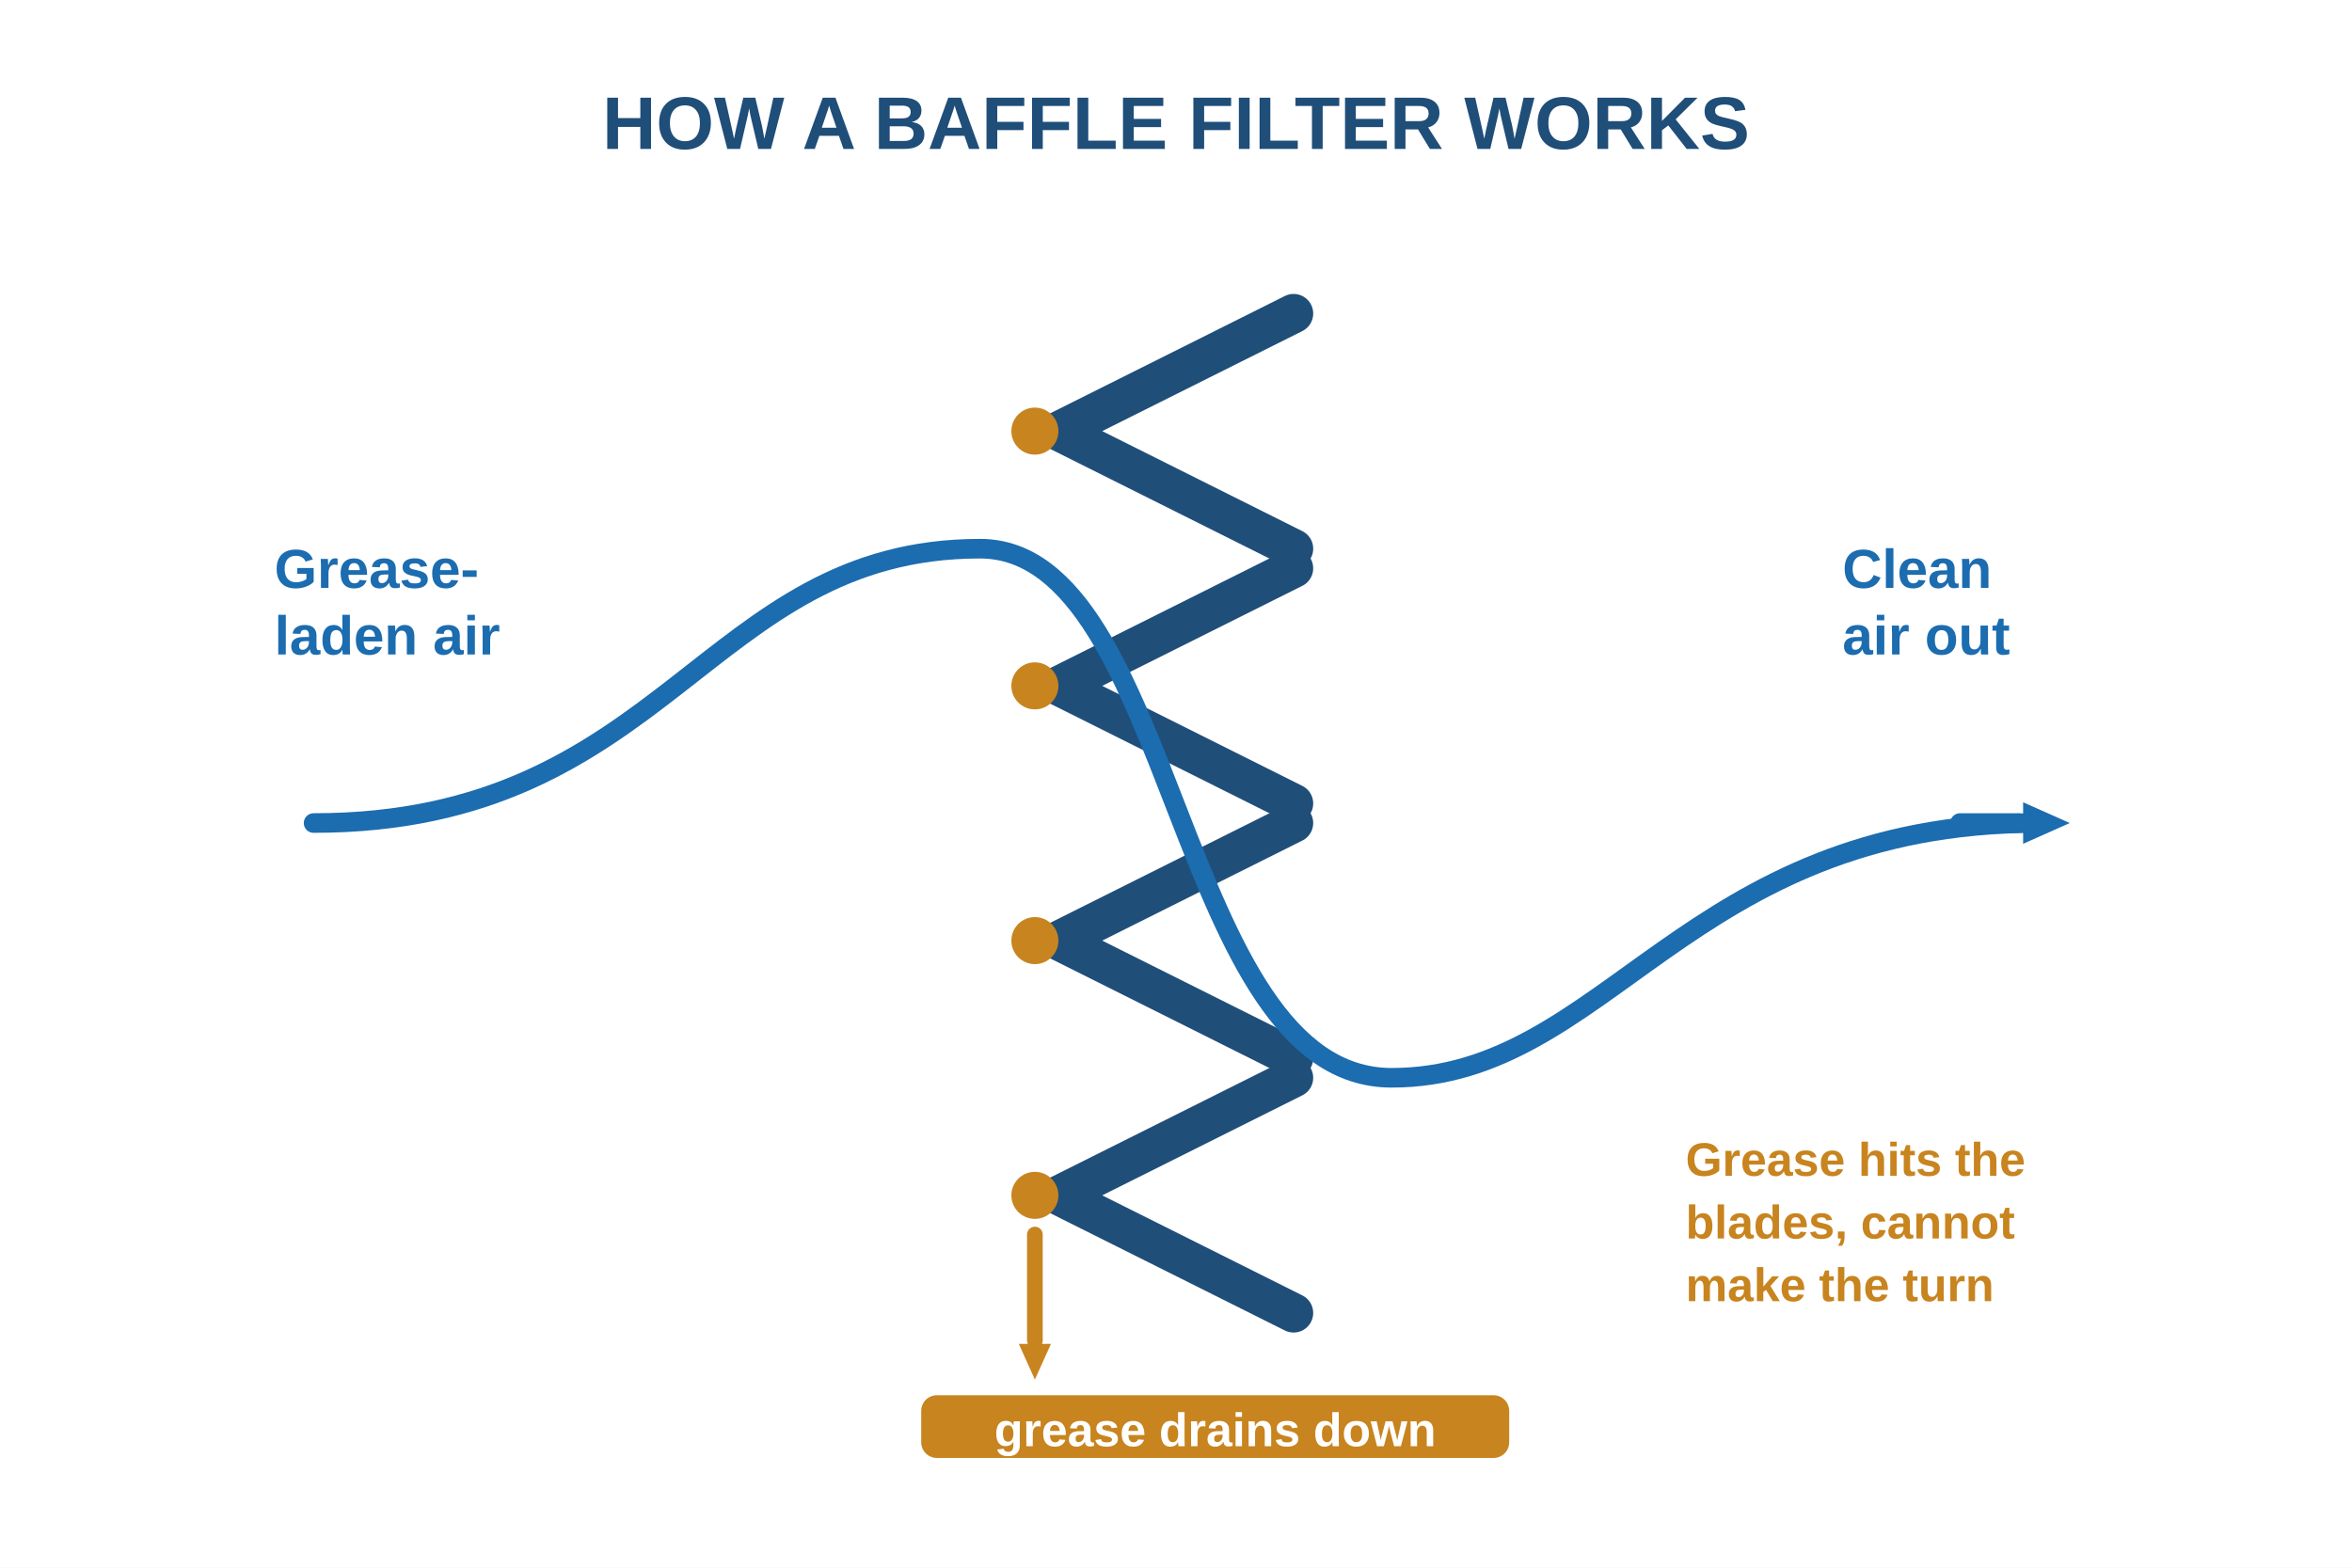
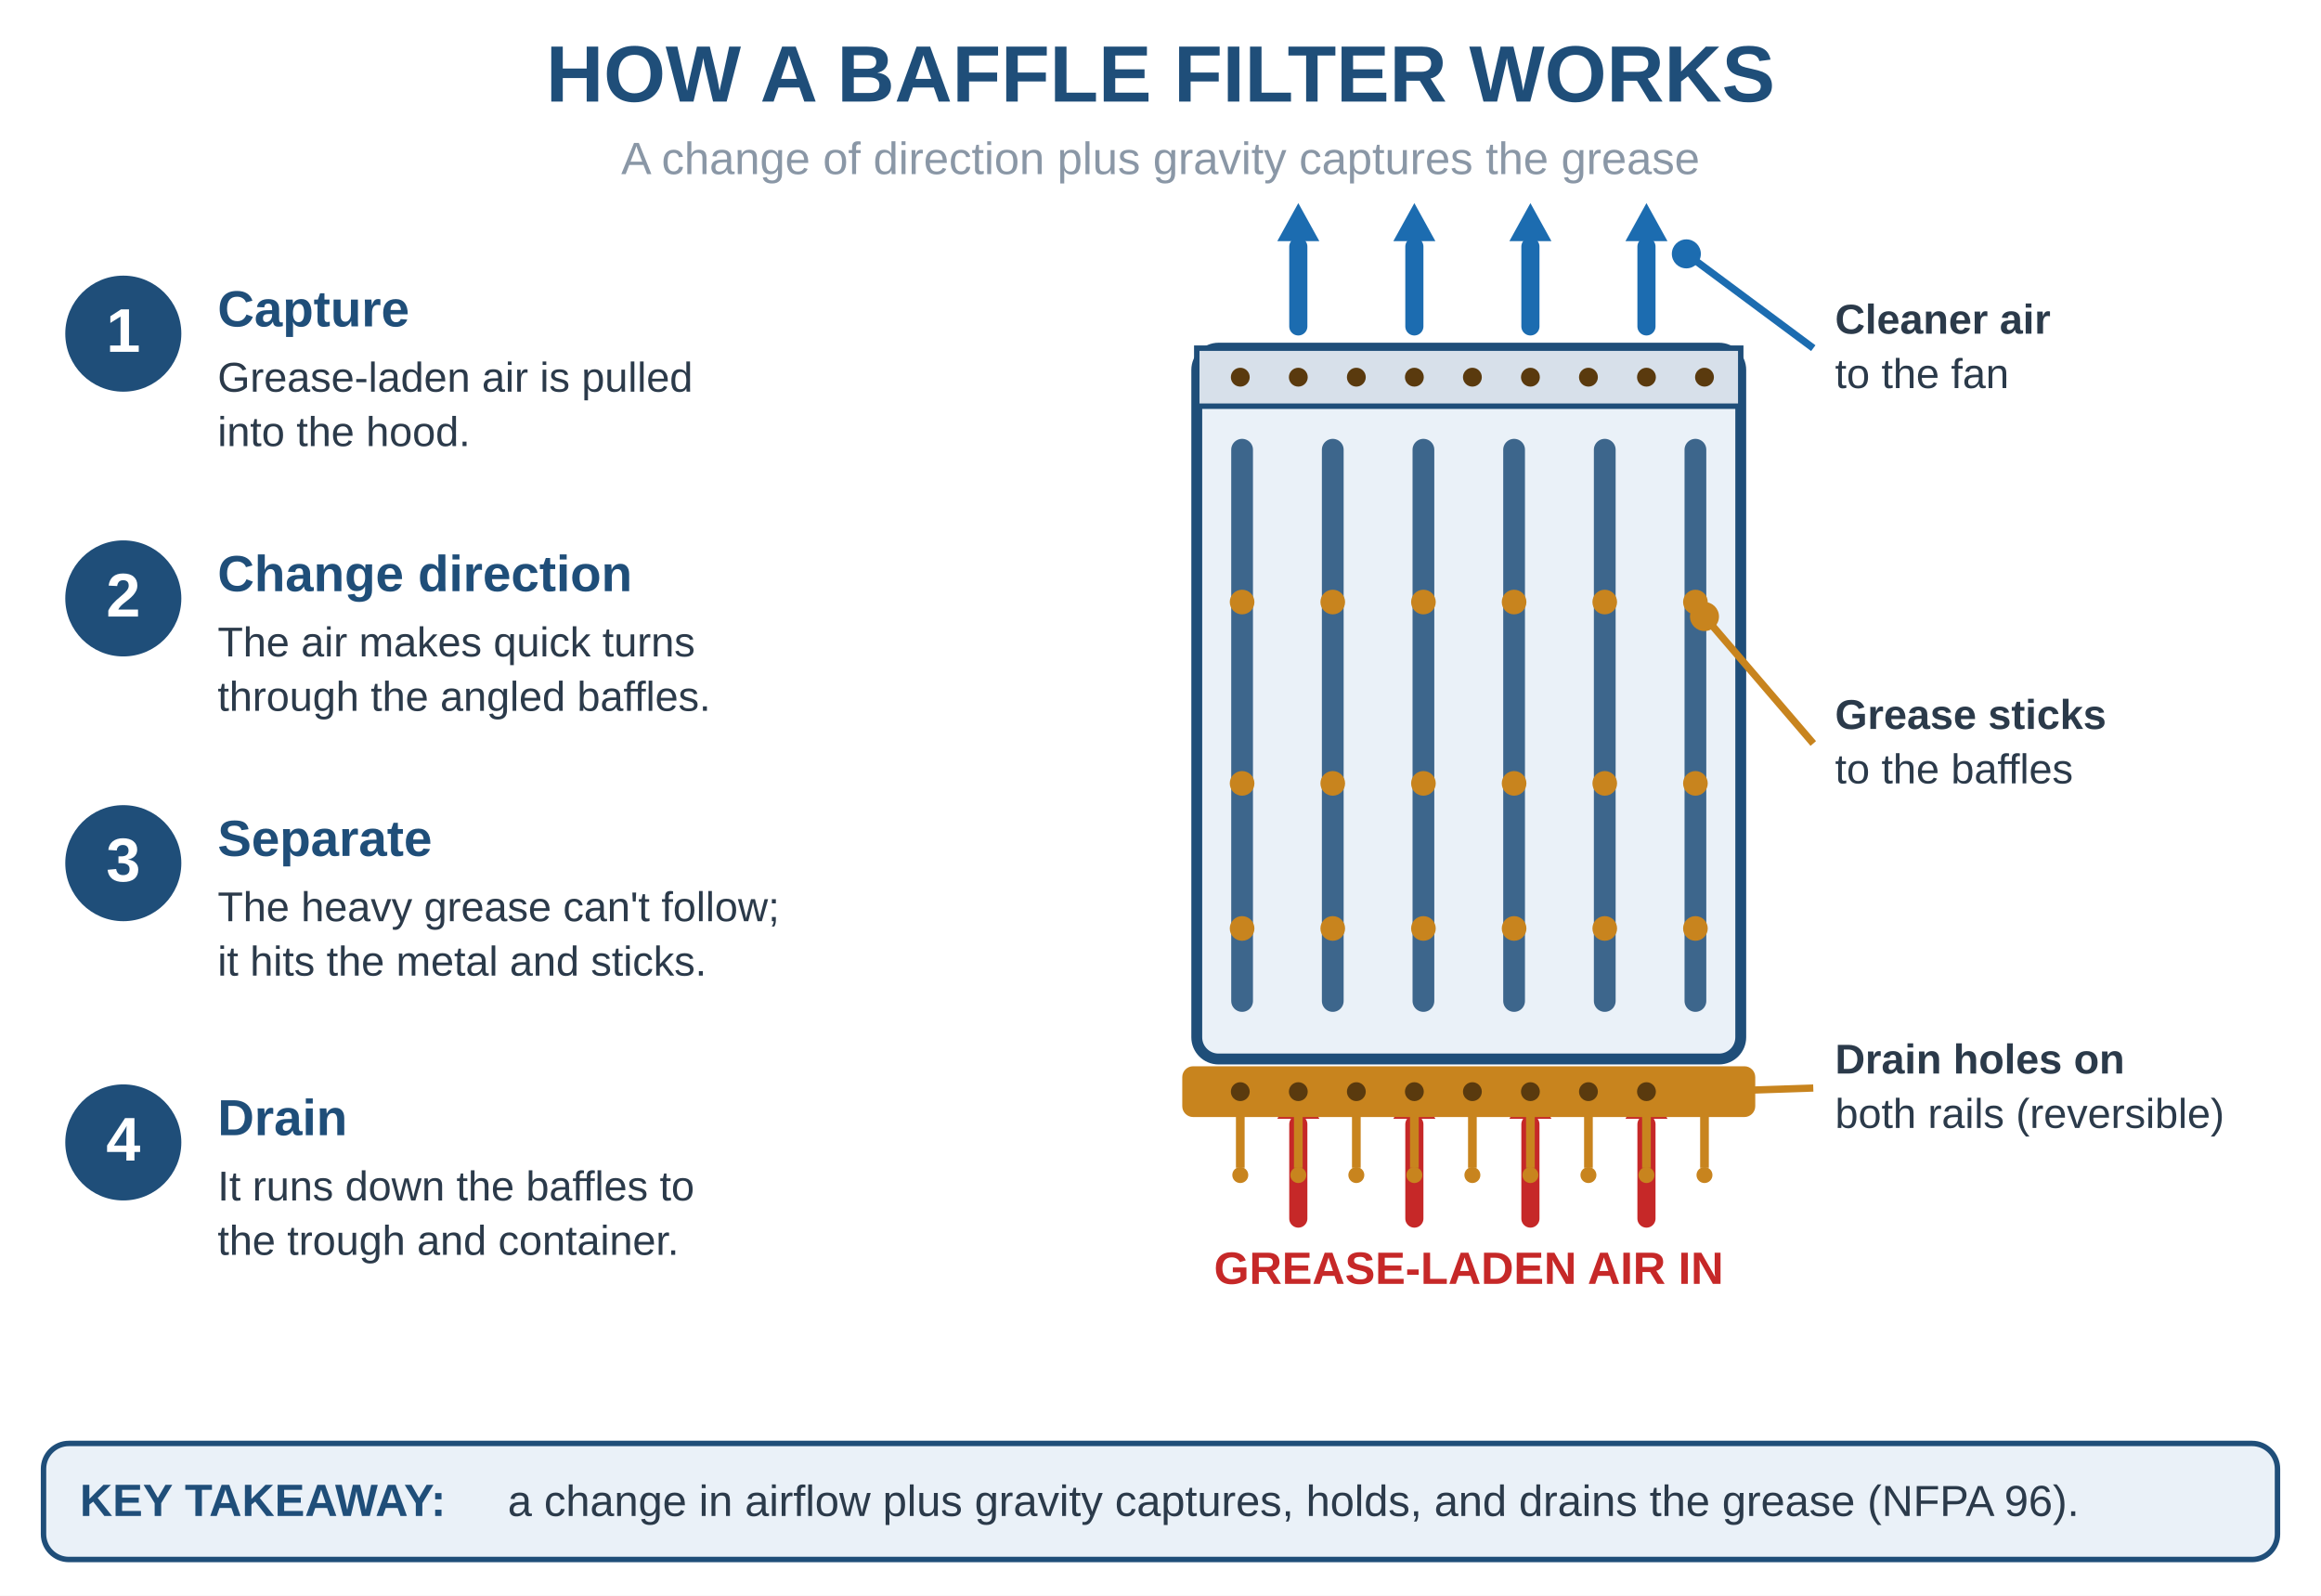
- <svg xmlns="http://www.w3.org/2000/svg" class="diagram" viewBox="0 0 600 400" role="img" aria-label="Baffle filter airflow cross section">
-   <rect width="600" height="400" rx="0" fill="#ffffff" />
-   <text x="300" y="38" font-family="Arial,Helvetica,sans-serif" font-size="19" font-weight="700" fill="#1F4E79" text-anchor="middle">HOW A BAFFLE FILTER WORKS</text>
-   <path d="M 330,80 L 270,110 L 330,140" fill="none" stroke="#1F4E79" stroke-width="10" stroke-linejoin="round" stroke-linecap="round" />
-   <path d="M 330,145 L 270,175 L 330,205" fill="none" stroke="#1F4E79" stroke-width="10" stroke-linejoin="round" stroke-linecap="round" />
-   <path d="M 330,210 L 270,240 L 330,270" fill="none" stroke="#1F4E79" stroke-width="10" stroke-linejoin="round" stroke-linecap="round" />
-   <path d="M 330,275 L 270,305 L 330,335" fill="none" stroke="#1F4E79" stroke-width="10" stroke-linejoin="round" stroke-linecap="round" />
-   <path d="M 80,210 C 170,210 180,140 250,140 C 300,140 300,275 355,275 C 410,275 430,210 520,210" fill="none" stroke="#1c6cb0" stroke-width="5" stroke-linecap="round" />
-   <line x1="500.0" y1="210.0" x2="515.0" y2="210.0" stroke="#1c6cb0" stroke-width="5" stroke-linecap="round" />
-   <polygon points="528.0,210.0 516.1,215.3 516.1,204.7" fill="#1c6cb0" />
-   <circle cx="264" cy="110" r="6" fill="#c8841e" />
-   <circle cx="264" cy="175" r="6" fill="#c8841e" />
-   <circle cx="264" cy="240" r="6" fill="#c8841e" />
-   <circle cx="264" cy="305" r="6" fill="#c8841e" />
-   <line x1="264.0" y1="315.0" x2="264.0" y2="342.0" stroke="#c8841e" stroke-width="4" stroke-linecap="round" />
-   <polygon points="264.0,352.0 259.9,342.9 268.1,342.9" fill="#c8841e" />
-   <rect x="235" y="356" width="150" height="16" rx="4" fill="#c8841e" />
-   <text x="310" y="369" font-family="Arial,Helvetica,sans-serif" font-size="12" font-weight="700" fill="#ffffff" text-anchor="middle">grease drains down</text>
-   <text x="70" y="150" font-family="Arial,Helvetica,sans-serif" font-size="14" font-weight="700" fill="#1c6cb0" text-anchor="start">Grease-</text>
-   <text x="70" y="167" font-family="Arial,Helvetica,sans-serif" font-size="14" font-weight="700" fill="#1c6cb0" text-anchor="start">laden air</text>
-   <text x="470" y="150" font-family="Arial,Helvetica,sans-serif" font-size="14" font-weight="700" fill="#1c6cb0" text-anchor="start">Clean</text>
-   <text x="470" y="167" font-family="Arial,Helvetica,sans-serif" font-size="14" font-weight="700" fill="#1c6cb0" text-anchor="start">air out</text>
-   <text x="430" y="300" font-family="Arial,Helvetica,sans-serif" font-size="12" font-weight="700" fill="#c8841e" text-anchor="start">Grease hits the</text>
-   <text x="430" y="316" font-family="Arial,Helvetica,sans-serif" font-size="12" font-weight="700" fill="#c8841e" text-anchor="start">blades, cannot</text>
-   <text x="430" y="332" font-family="Arial,Helvetica,sans-serif" font-size="12" font-weight="700" fill="#c8841e" text-anchor="start">make the turn</text>
+ <svg xmlns="http://www.w3.org/2000/svg" class="diagram" viewBox="0 0 640 440" role="img" aria-label="How a baffle filter works, four steps">
+   <rect width="640" height="440" fill="#ffffff" />
+   <text x="320" y="28" font-family="Arial,Helvetica,sans-serif" font-size="22" font-weight="700" fill="#1F4E79" text-anchor="middle">HOW A BAFFLE FILTER WORKS</text>
+   <text x="320" y="48" font-family="Arial,Helvetica,sans-serif" font-size="12.5" font-weight="400" fill="#8a97a6" text-anchor="middle">A change of direction plus gravity captures the grease</text>
+   <rect x="330" y="96" width="150" height="196" rx="6" fill="#eaf1f8" stroke="#1F4E79" stroke-width="3" />
+   <rect x="330" y="96" width="150" height="16" fill="#d7e0ea" stroke="#1F4E79" stroke-width="1.5" />
+   <circle cx="342" cy="104" r="2.6" fill="#5a3a0e" />
+   <circle cx="358" cy="104" r="2.6" fill="#5a3a0e" />
+   <circle cx="374" cy="104" r="2.6" fill="#5a3a0e" />
+   <circle cx="390" cy="104" r="2.6" fill="#5a3a0e" />
+   <circle cx="406" cy="104" r="2.6" fill="#5a3a0e" />
+   <circle cx="422" cy="104" r="2.6" fill="#5a3a0e" />
+   <circle cx="438" cy="104" r="2.6" fill="#5a3a0e" />
+   <circle cx="454" cy="104" r="2.6" fill="#5a3a0e" />
+   <circle cx="470" cy="104" r="2.6" fill="#5a3a0e" />
+   <line x1="342.5" y1="124" x2="342.5" y2="276" stroke="#1F4E79" stroke-width="6" stroke-linecap="round" opacity="0.85" />
+   <line x1="367.5" y1="124" x2="367.5" y2="276" stroke="#1F4E79" stroke-width="6" stroke-linecap="round" opacity="0.85" />
+   <line x1="392.5" y1="124" x2="392.5" y2="276" stroke="#1F4E79" stroke-width="6" stroke-linecap="round" opacity="0.85" />
+   <line x1="417.5" y1="124" x2="417.5" y2="276" stroke="#1F4E79" stroke-width="6" stroke-linecap="round" opacity="0.85" />
+   <line x1="442.5" y1="124" x2="442.5" y2="276" stroke="#1F4E79" stroke-width="6" stroke-linecap="round" opacity="0.85" />
+   <line x1="467.5" y1="124" x2="467.5" y2="276" stroke="#1F4E79" stroke-width="6" stroke-linecap="round" opacity="0.85" />
+   <circle cx="342.5" cy="166" r="3.4" fill="#c8841e" />
+   <circle cx="342.5" cy="216" r="3.4" fill="#c8841e" />
+   <circle cx="342.5" cy="256" r="3.4" fill="#c8841e" />
+   <circle cx="367.5" cy="166" r="3.4" fill="#c8841e" />
+   <circle cx="367.5" cy="216" r="3.4" fill="#c8841e" />
+   <circle cx="367.5" cy="256" r="3.4" fill="#c8841e" />
+   <circle cx="392.5" cy="166" r="3.4" fill="#c8841e" />
+   <circle cx="392.5" cy="216" r="3.4" fill="#c8841e" />
+   <circle cx="392.5" cy="256" r="3.4" fill="#c8841e" />
+   <circle cx="417.5" cy="166" r="3.4" fill="#c8841e" />
+   <circle cx="417.5" cy="216" r="3.4" fill="#c8841e" />
+   <circle cx="417.5" cy="256" r="3.4" fill="#c8841e" />
+   <circle cx="442.5" cy="166" r="3.4" fill="#c8841e" />
+   <circle cx="442.5" cy="216" r="3.4" fill="#c8841e" />
+   <circle cx="442.5" cy="256" r="3.4" fill="#c8841e" />
+   <circle cx="467.5" cy="166" r="3.4" fill="#c8841e" />
+   <circle cx="467.5" cy="216" r="3.4" fill="#c8841e" />
+   <circle cx="467.5" cy="256" r="3.4" fill="#c8841e" />
+   <line x1="358.0" y1="336.0" x2="358.0" y2="310.0" stroke="#c62828" stroke-width="5" stroke-linecap="round" />
+   <polygon points="358.0,298.0 363.8,308.5 352.2,308.5" fill="#c62828" />
+   <line x1="390.0" y1="336.0" x2="390.0" y2="310.0" stroke="#c62828" stroke-width="5" stroke-linecap="round" />
+   <polygon points="390.0,298.0 395.8,308.5 384.2,308.5" fill="#c62828" />
+   <line x1="422.0" y1="336.0" x2="422.0" y2="310.0" stroke="#c62828" stroke-width="5" stroke-linecap="round" />
+   <polygon points="422.0,298.0 427.8,308.5 416.2,308.5" fill="#c62828" />
+   <line x1="454.0" y1="336.0" x2="454.0" y2="310.0" stroke="#c62828" stroke-width="5" stroke-linecap="round" />
+   <polygon points="454.0,298.0 459.8,308.5 448.2,308.5" fill="#c62828" />
+   <text x="405" y="354" font-family="Arial,Helvetica,sans-serif" font-size="12.5" font-weight="700" fill="#c62828" text-anchor="middle">GREASE-LADEN AIR IN</text>
+   <line x1="358.0" y1="90.0" x2="358.0" y2="68.0" stroke="#1c6cb0" stroke-width="5" stroke-linecap="round" />
+   <polygon points="358.0,56.0 363.8,66.5 352.2,66.5" fill="#1c6cb0" />
+   <line x1="390.0" y1="90.0" x2="390.0" y2="68.0" stroke="#1c6cb0" stroke-width="5" stroke-linecap="round" />
+   <polygon points="390.0,56.0 395.8,66.5 384.2,66.5" fill="#1c6cb0" />
+   <line x1="422.0" y1="90.0" x2="422.0" y2="68.0" stroke="#1c6cb0" stroke-width="5" stroke-linecap="round" />
+   <polygon points="422.0,56.0 427.8,66.5 416.2,66.5" fill="#1c6cb0" />
+   <line x1="454.0" y1="90.0" x2="454.0" y2="68.0" stroke="#1c6cb0" stroke-width="5" stroke-linecap="round" />
+   <polygon points="454.0,56.0 459.8,66.5 448.2,66.5" fill="#1c6cb0" />
+   <rect x="326" y="294" width="158" height="14" rx="3" fill="#c8841e" />
+   <circle cx="342" cy="301" r="2.6" fill="#5a3a0e" />
+   <path d="M 342,306 q 0,10 0,16" stroke="#c8841e" stroke-width="2.4" fill="none" />
+   <circle cx="342" cy="324" r="2.2" fill="#c8841e" />
+   <circle cx="358" cy="301" r="2.6" fill="#5a3a0e" />
+   <path d="M 358,306 q 0,10 0,16" stroke="#c8841e" stroke-width="2.4" fill="none" />
+   <circle cx="358" cy="324" r="2.2" fill="#c8841e" />
+   <circle cx="374" cy="301" r="2.6" fill="#5a3a0e" />
+   <path d="M 374,306 q 0,10 0,16" stroke="#c8841e" stroke-width="2.4" fill="none" />
+   <circle cx="374" cy="324" r="2.2" fill="#c8841e" />
+   <circle cx="390" cy="301" r="2.6" fill="#5a3a0e" />
+   <path d="M 390,306 q 0,10 0,16" stroke="#c8841e" stroke-width="2.4" fill="none" />
+   <circle cx="390" cy="324" r="2.2" fill="#c8841e" />
+   <circle cx="406" cy="301" r="2.6" fill="#5a3a0e" />
+   <path d="M 406,306 q 0,10 0,16" stroke="#c8841e" stroke-width="2.4" fill="none" />
+   <circle cx="406" cy="324" r="2.2" fill="#c8841e" />
+   <circle cx="422" cy="301" r="2.6" fill="#5a3a0e" />
+   <path d="M 422,306 q 0,10 0,16" stroke="#c8841e" stroke-width="2.4" fill="none" />
+   <circle cx="422" cy="324" r="2.2" fill="#c8841e" />
+   <circle cx="438" cy="301" r="2.6" fill="#5a3a0e" />
+   <path d="M 438,306 q 0,10 0,16" stroke="#c8841e" stroke-width="2.4" fill="none" />
+   <circle cx="438" cy="324" r="2.2" fill="#c8841e" />
+   <circle cx="454" cy="301" r="2.6" fill="#5a3a0e" />
+   <path d="M 454,306 q 0,10 0,16" stroke="#c8841e" stroke-width="2.4" fill="none" />
+   <circle cx="454" cy="324" r="2.2" fill="#c8841e" />
+   <circle cx="470" cy="301" r="2.6" fill="#5a3a0e" />
+   <path d="M 470,306 q 0,10 0,16" stroke="#c8841e" stroke-width="2.4" fill="none" />
+   <circle cx="470" cy="324" r="2.2" fill="#c8841e" />
+   <circle cx="34" cy="92" r="16" fill="#1F4E79" />
+   <text x="34" y="97" font-family="Arial,Helvetica,sans-serif" font-size="17" font-weight="700" fill="#ffffff" text-anchor="middle">1</text>
+   <text x="60" y="90" font-family="Arial,Helvetica,sans-serif" font-size="14" font-weight="700" fill="#1F4E79" text-anchor="start">Capture</text>
+   <text x="60" y="108" font-family="Arial,Helvetica,sans-serif" font-size="11.5" font-weight="400" fill="#2b3a4a" text-anchor="start">Grease-laden air is pulled</text>
+   <text x="60" y="123" font-family="Arial,Helvetica,sans-serif" font-size="11.5" font-weight="400" fill="#2b3a4a" text-anchor="start">into the hood.</text>
+   <circle cx="34" cy="165" r="16" fill="#1F4E79" />
+   <text x="34" y="170" font-family="Arial,Helvetica,sans-serif" font-size="17" font-weight="700" fill="#ffffff" text-anchor="middle">2</text>
+   <text x="60" y="163" font-family="Arial,Helvetica,sans-serif" font-size="14" font-weight="700" fill="#1F4E79" text-anchor="start">Change direction</text>
+   <text x="60" y="181" font-family="Arial,Helvetica,sans-serif" font-size="11.5" font-weight="400" fill="#2b3a4a" text-anchor="start">The air makes quick turns</text>
+   <text x="60" y="196" font-family="Arial,Helvetica,sans-serif" font-size="11.5" font-weight="400" fill="#2b3a4a" text-anchor="start">through the angled baffles.</text>
+   <circle cx="34" cy="238" r="16" fill="#1F4E79" />
+   <text x="34" y="243" font-family="Arial,Helvetica,sans-serif" font-size="17" font-weight="700" fill="#ffffff" text-anchor="middle">3</text>
+   <text x="60" y="236" font-family="Arial,Helvetica,sans-serif" font-size="14" font-weight="700" fill="#1F4E79" text-anchor="start">Separate</text>
+   <text x="60" y="254" font-family="Arial,Helvetica,sans-serif" font-size="11.5" font-weight="400" fill="#2b3a4a" text-anchor="start">The heavy grease can't follow;</text>
+   <text x="60" y="269" font-family="Arial,Helvetica,sans-serif" font-size="11.5" font-weight="400" fill="#2b3a4a" text-anchor="start">it hits the metal and sticks.</text>
+   <circle cx="34" cy="315" r="16" fill="#1F4E79" />
+   <text x="34" y="320" font-family="Arial,Helvetica,sans-serif" font-size="17" font-weight="700" fill="#ffffff" text-anchor="middle">4</text>
+   <text x="60" y="313" font-family="Arial,Helvetica,sans-serif" font-size="14" font-weight="700" fill="#1F4E79" text-anchor="start">Drain</text>
+   <text x="60" y="331" font-family="Arial,Helvetica,sans-serif" font-size="11.5" font-weight="400" fill="#2b3a4a" text-anchor="start">It runs down the baffles to</text>
+   <text x="60" y="346" font-family="Arial,Helvetica,sans-serif" font-size="11.5" font-weight="400" fill="#2b3a4a" text-anchor="start">the trough and container.</text>
+   <line x1="500" y1="96" x2="465" y2="70" stroke="#1c6cb0" stroke-width="2" />
+   <circle cx="465" cy="70" r="4" fill="#1c6cb0" />
+   <text x="506" y="92" font-family="Arial,Helvetica,sans-serif" font-size="11.5" font-weight="700" fill="#2b3a4a" text-anchor="start">Cleaner air</text>
+   <text x="506" y="107" font-family="Arial,Helvetica,sans-serif" font-size="11.5" font-weight="400" fill="#2b3a4a" text-anchor="start">to the fan</text>
+   <line x1="500" y1="205" x2="470" y2="170" stroke="#c8841e" stroke-width="2" />
+   <circle cx="470" cy="170" r="4" fill="#c8841e" />
+   <text x="506" y="201" font-family="Arial,Helvetica,sans-serif" font-size="11.5" font-weight="700" fill="#2b3a4a" text-anchor="start">Grease sticks</text>
+   <text x="506" y="216" font-family="Arial,Helvetica,sans-serif" font-size="11.5" font-weight="400" fill="#2b3a4a" text-anchor="start">to the baffles</text>
+   <line x1="500" y1="300" x2="470" y2="301" stroke="#c8841e" stroke-width="2" />
+   <circle cx="470" cy="301" r="4" fill="#c8841e" />
+   <text x="506" y="296" font-family="Arial,Helvetica,sans-serif" font-size="11.5" font-weight="700" fill="#2b3a4a" text-anchor="start">Drain holes on</text>
+   <text x="506" y="311" font-family="Arial,Helvetica,sans-serif" font-size="11.5" font-weight="400" fill="#2b3a4a" text-anchor="start">both rails (reversible)</text>
+   <rect x="12" y="398" width="616" height="32" rx="7" fill="#eaf1f8" stroke="#1F4E79" stroke-width="1.5" />
+   <text x="22" y="418" font-family="Arial,Helvetica,sans-serif" font-size="12.5" font-weight="700" fill="#1F4E79" text-anchor="start">KEY TAKEAWAY:</text>
+   <text x="140" y="418" font-family="Arial,Helvetica,sans-serif" font-size="12" font-weight="400" fill="#2b3a4a" text-anchor="start">a change in airflow plus gravity captures, holds, and drains the grease (NFPA 96).</text>
</svg>
